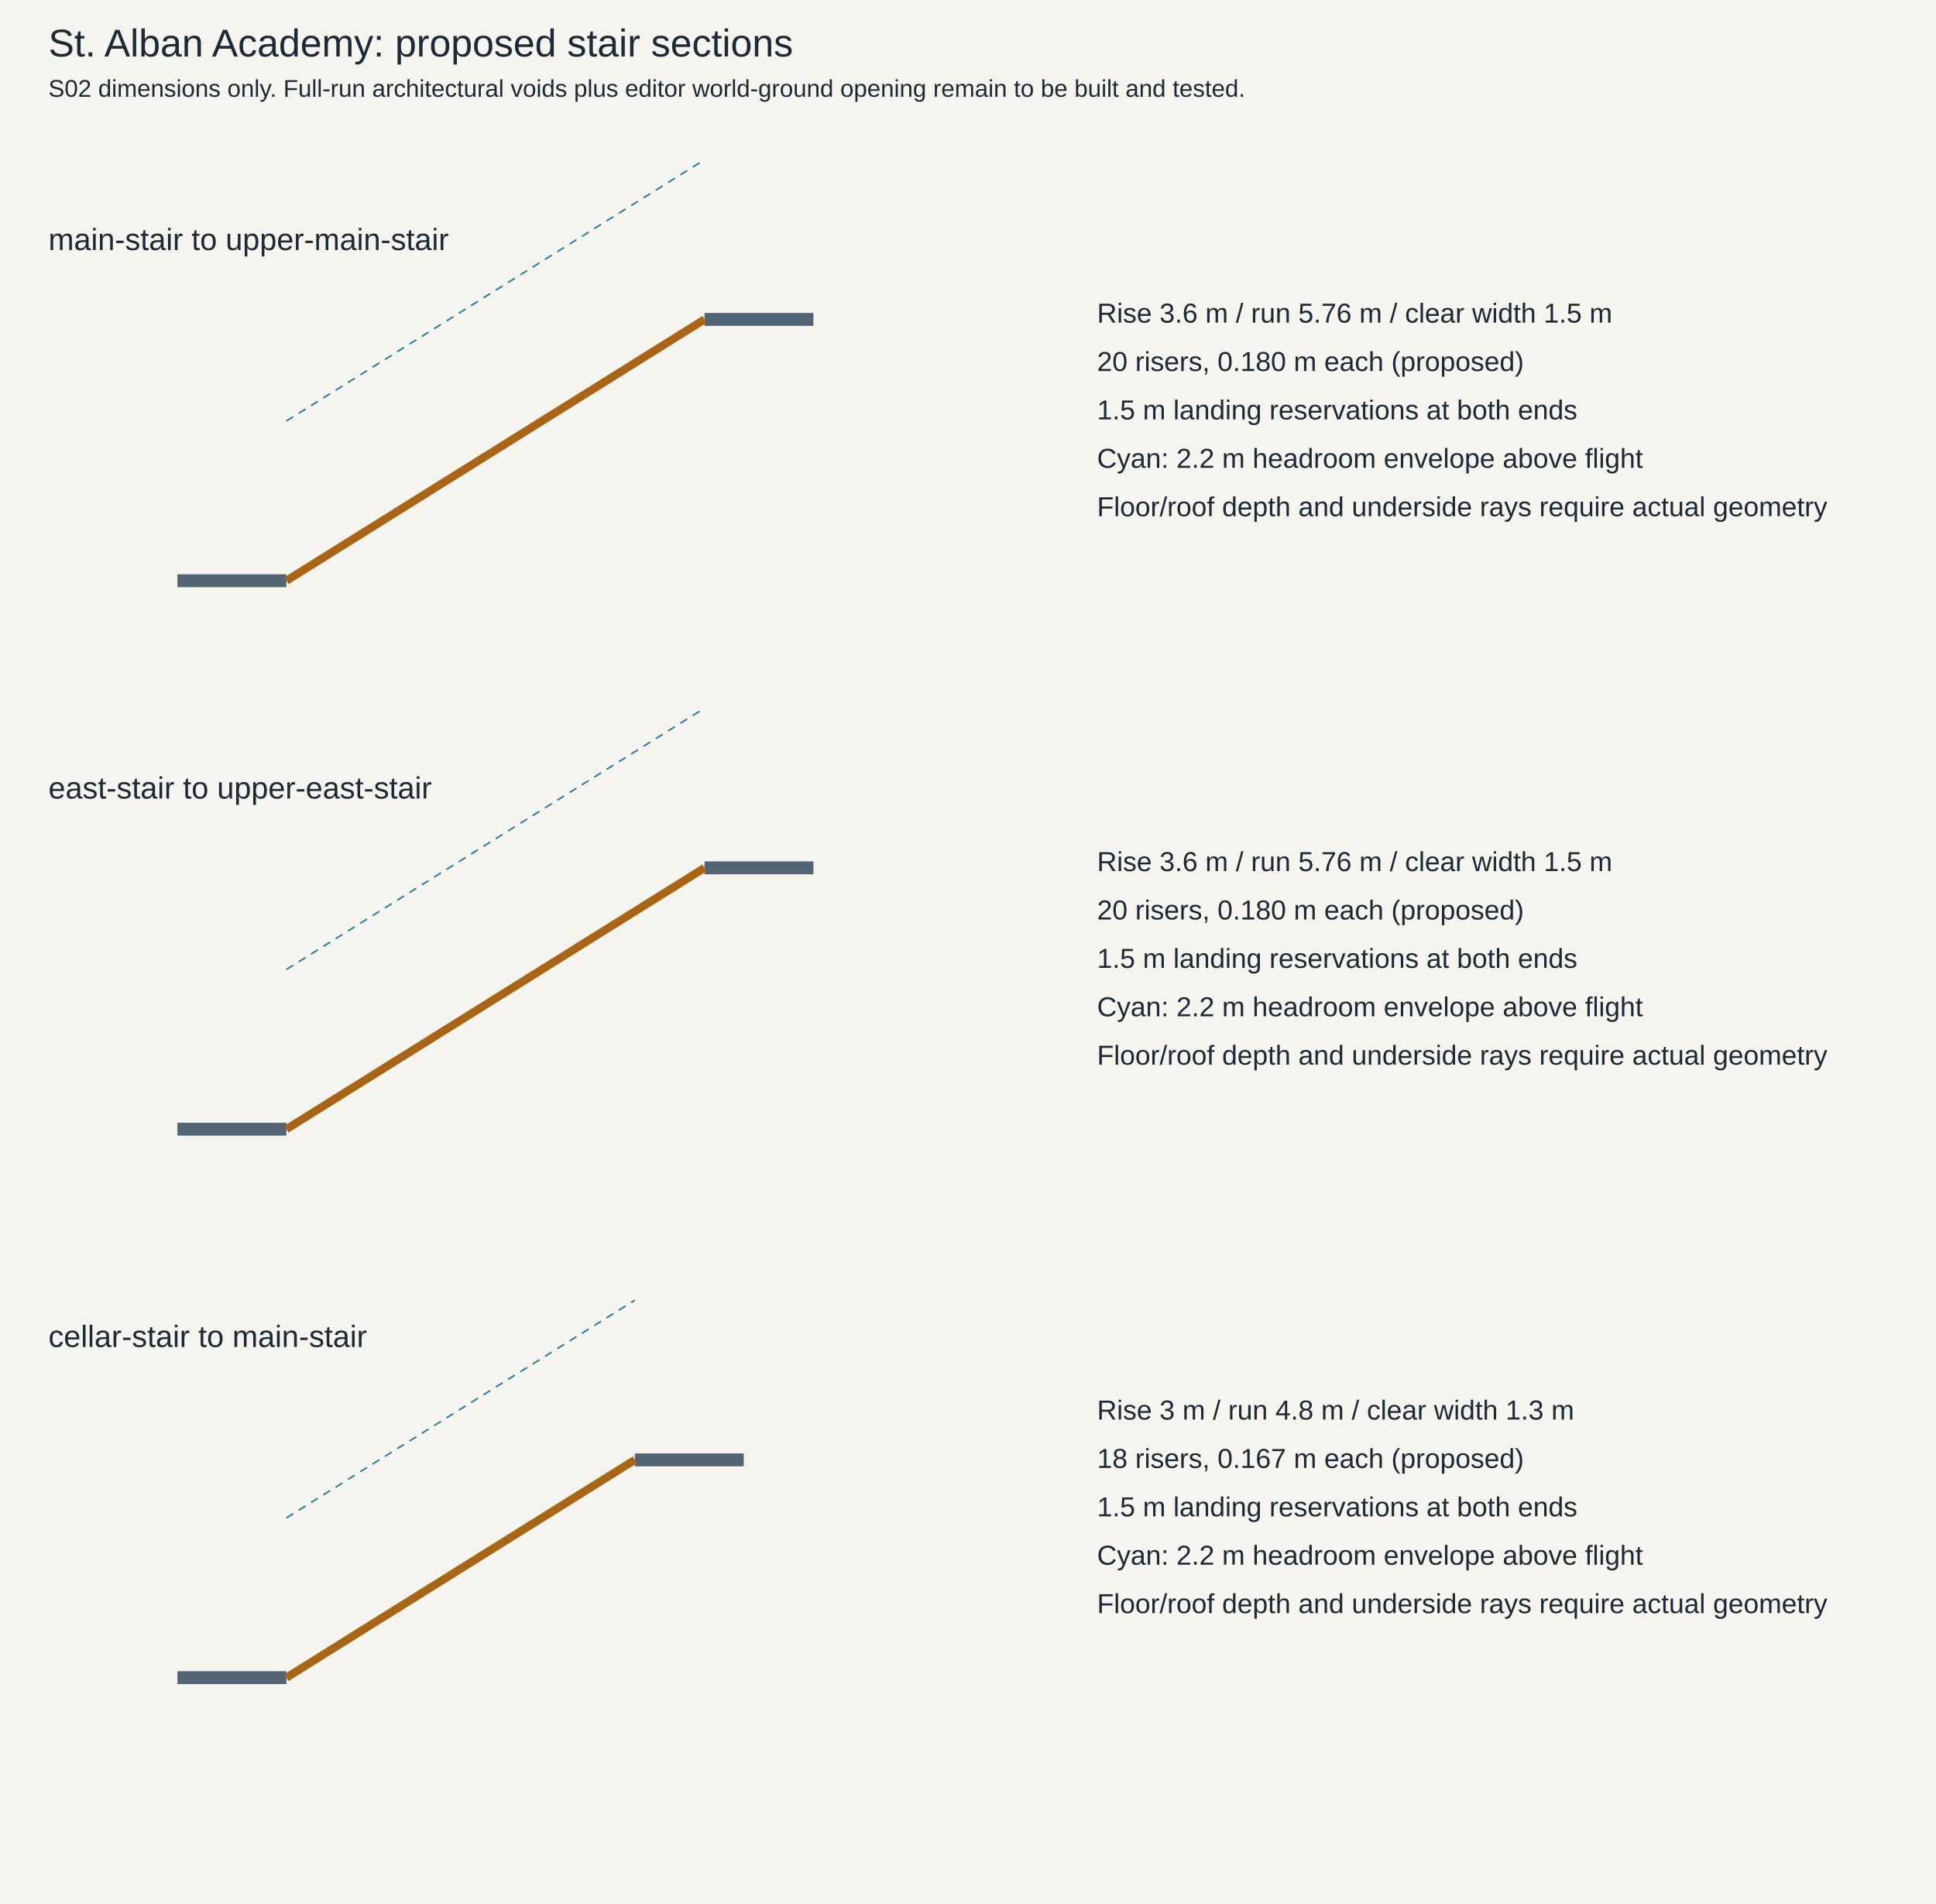
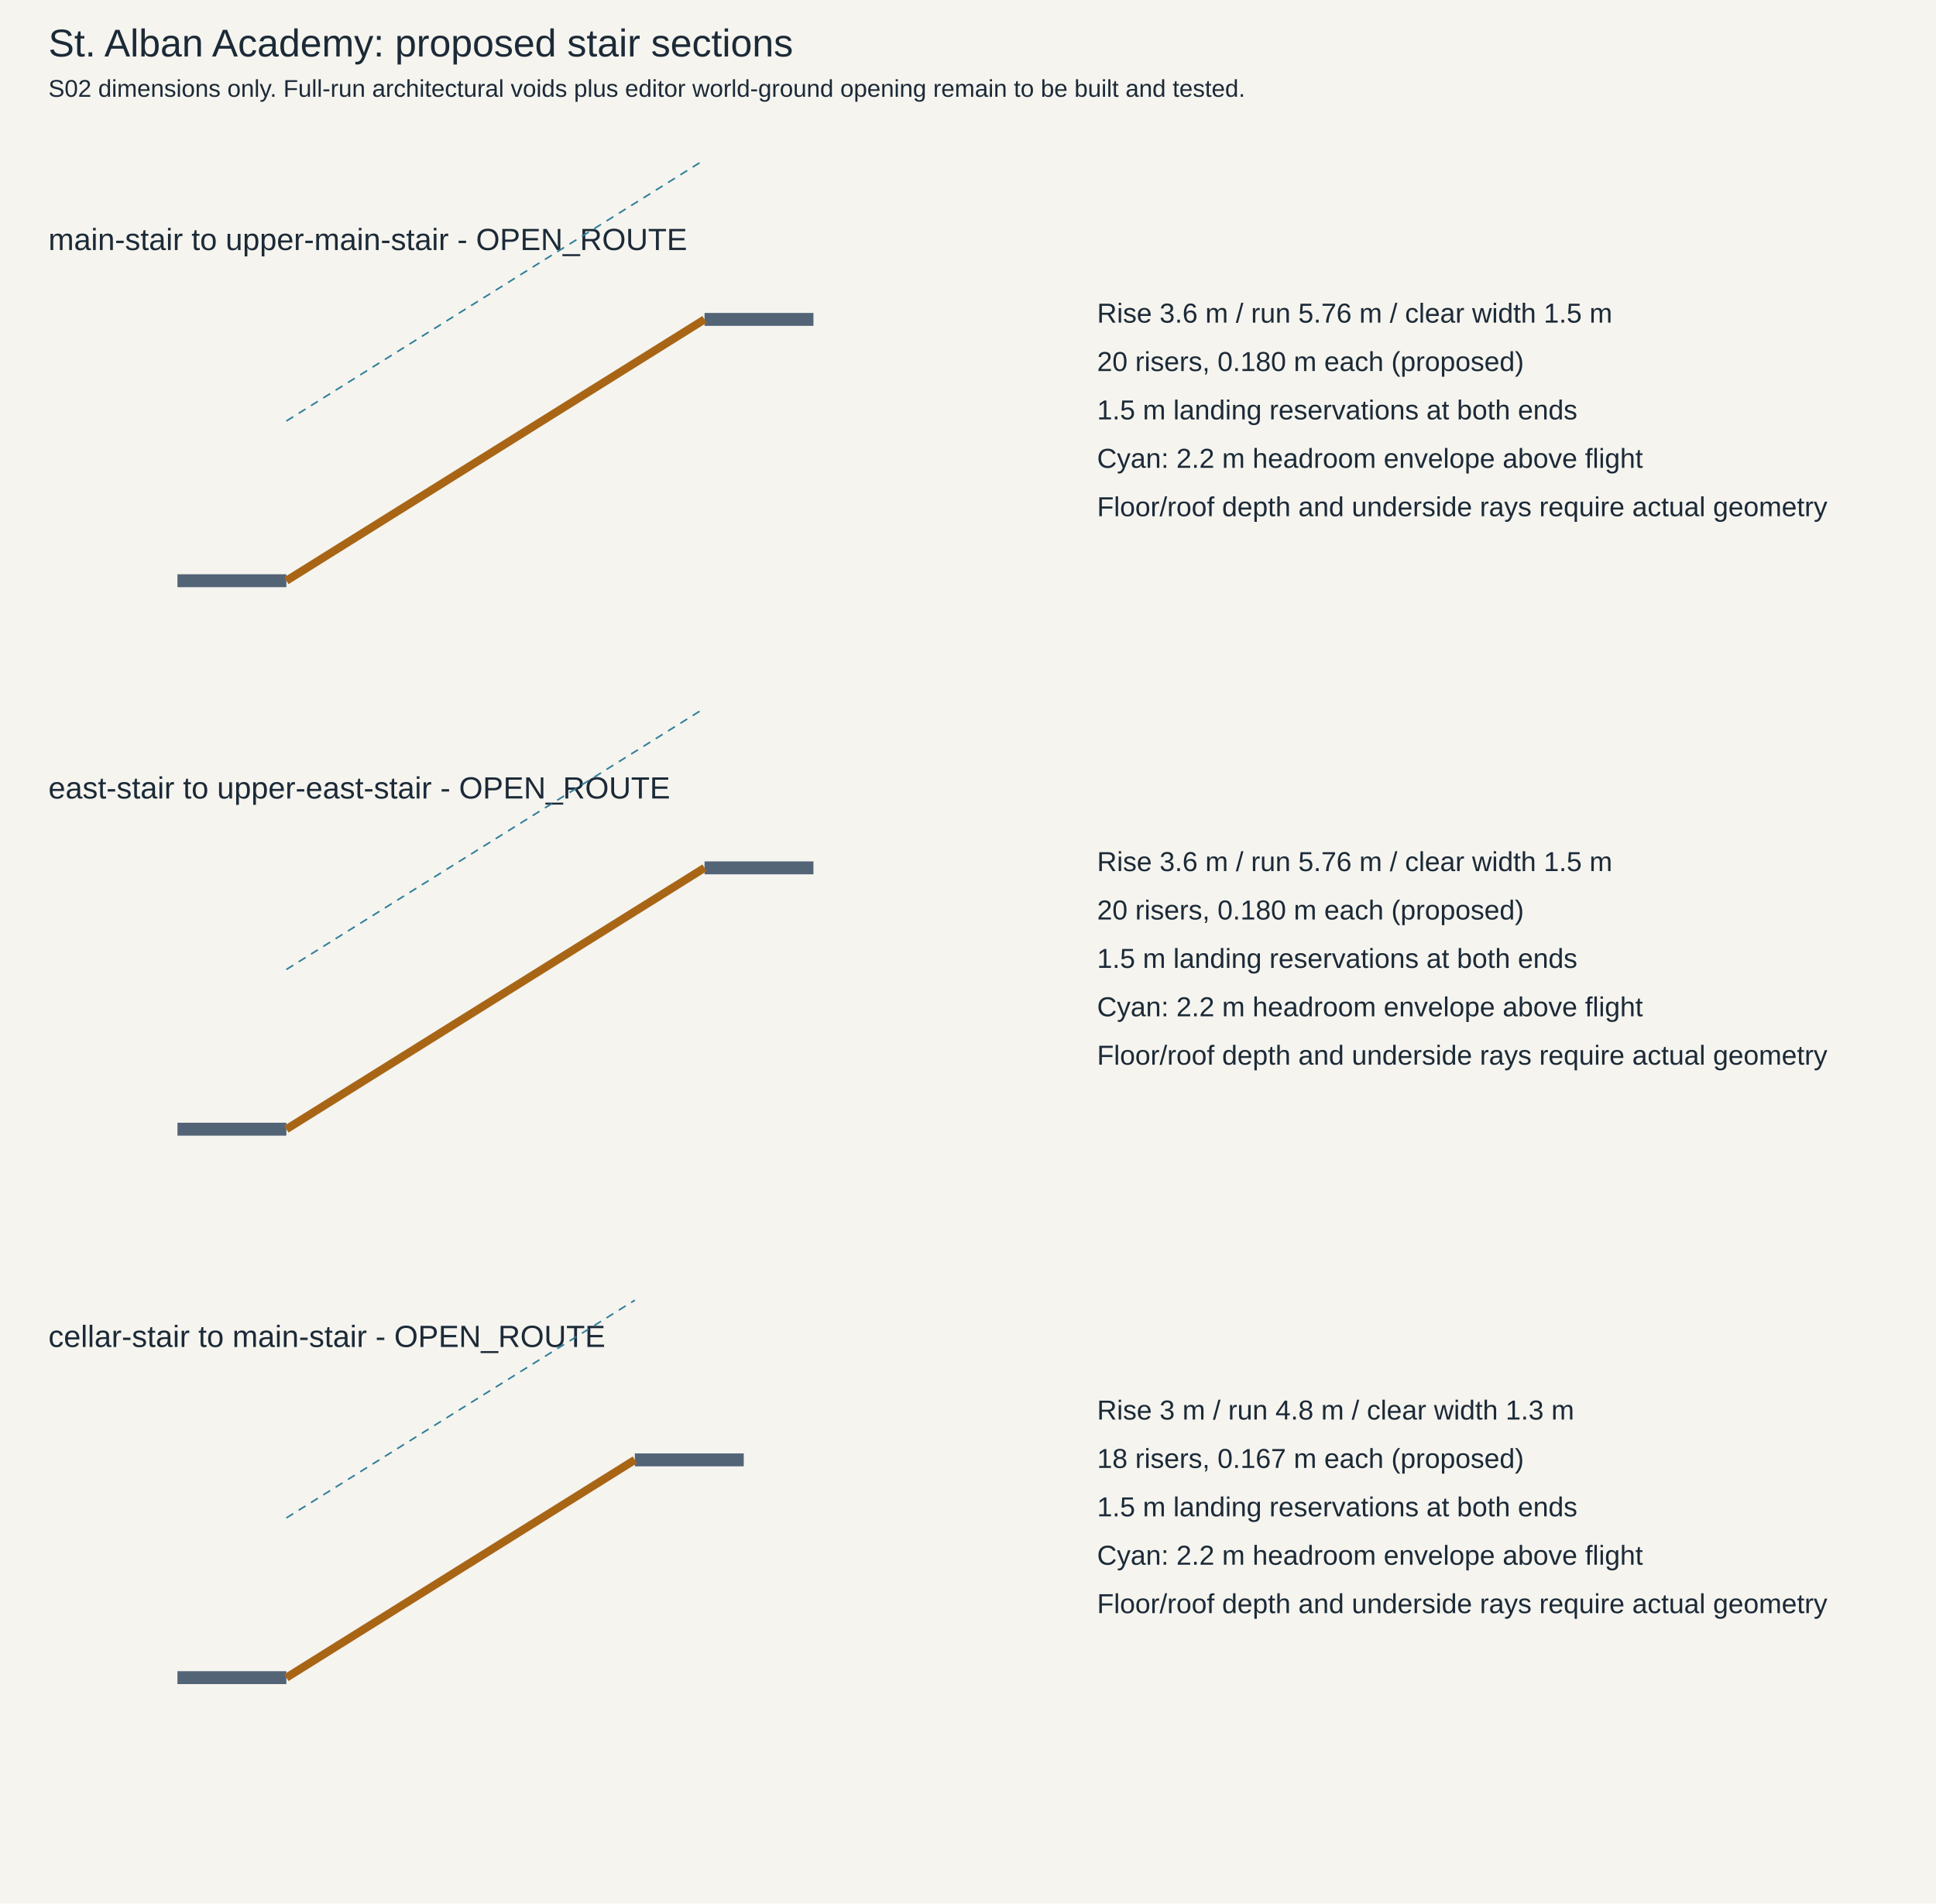
<svg xmlns="http://www.w3.org/2000/svg" width="1200" height="1180" viewBox="0 0 1200 1180">
  <rect width="1200" height="1180" fill="#f5f4ef" />
  <g font-family="Arial" fill="#1c2a37">
    <text x="30" y="35" font-size="24">St. Alban Academy: proposed stair sections</text>
    <text x="30" y="60" font-size="15">S02 dimensions only. Full-run architectural voids plus editor world-ground opening remain to be built and tested.</text>
-     <text x="30" y="155" font-size="19">main-stair to upper-main-stair</text>
+     <text x="30" y="155" font-size="19">main-stair to upper-main-stair - OPEN_ROUTE</text>
    <path d="M110,360 H177.5 M436.7,198.0 h67.5" stroke="#536477" stroke-width="8" fill="none" />
    <path d="M177.5,360 L436.7,198.0" stroke="#a86516" stroke-width="5" />
    <path d="M177.5,261.0 L436.7,99" stroke="#307e99" stroke-dasharray="5 4" fill="none" />
    <text x="680" y="200" font-size="17">Rise 3.6 m / run 5.76 m / clear width 1.5 m</text>
    <text x="680" y="230" font-size="17">20 risers, 0.180 m each (proposed)</text>
    <text x="680" y="260" font-size="17">1.5 m landing reservations at both ends</text>
    <text x="680" y="290" font-size="17">Cyan: 2.2 m headroom envelope above flight</text>
    <text x="680" y="320" font-size="17">Floor/roof depth and underside rays require actual geometry</text>
-     <text x="30" y="495" font-size="19">east-stair to upper-east-stair</text>
+     <text x="30" y="495" font-size="19">east-stair to upper-east-stair - OPEN_ROUTE</text>
    <path d="M110,700 H177.5 M436.7,538.0 h67.5" stroke="#536477" stroke-width="8" fill="none" />
    <path d="M177.5,700 L436.7,538.0" stroke="#a86516" stroke-width="5" />
    <path d="M177.5,601.0 L436.7,439.0" stroke="#307e99" stroke-dasharray="5 4" fill="none" />
    <text x="680" y="540" font-size="17">Rise 3.6 m / run 5.76 m / clear width 1.5 m</text>
    <text x="680" y="570" font-size="17">20 risers, 0.180 m each (proposed)</text>
    <text x="680" y="600" font-size="17">1.5 m landing reservations at both ends</text>
    <text x="680" y="630" font-size="17">Cyan: 2.2 m headroom envelope above flight</text>
    <text x="680" y="660" font-size="17">Floor/roof depth and underside rays require actual geometry</text>
-     <text x="30" y="835" font-size="19">cellar-stair to main-stair</text>
+     <text x="30" y="835" font-size="19">cellar-stair to main-stair - OPEN_ROUTE</text>
    <path d="M110,1040 H177.5 M393.5,905 h67.5" stroke="#536477" stroke-width="8" fill="none" />
    <path d="M177.5,1040 L393.5,905" stroke="#a86516" stroke-width="5" />
    <path d="M177.5,941.0 L393.5,806.0" stroke="#307e99" stroke-dasharray="5 4" fill="none" />
    <text x="680" y="880" font-size="17">Rise 3 m / run 4.8 m / clear width 1.3 m</text>
    <text x="680" y="910" font-size="17">18 risers, 0.167 m each (proposed)</text>
    <text x="680" y="940" font-size="17">1.5 m landing reservations at both ends</text>
    <text x="680" y="970" font-size="17">Cyan: 2.2 m headroom envelope above flight</text>
    <text x="680" y="1000" font-size="17">Floor/roof depth and underside rays require actual geometry</text>
  </g>
</svg>
